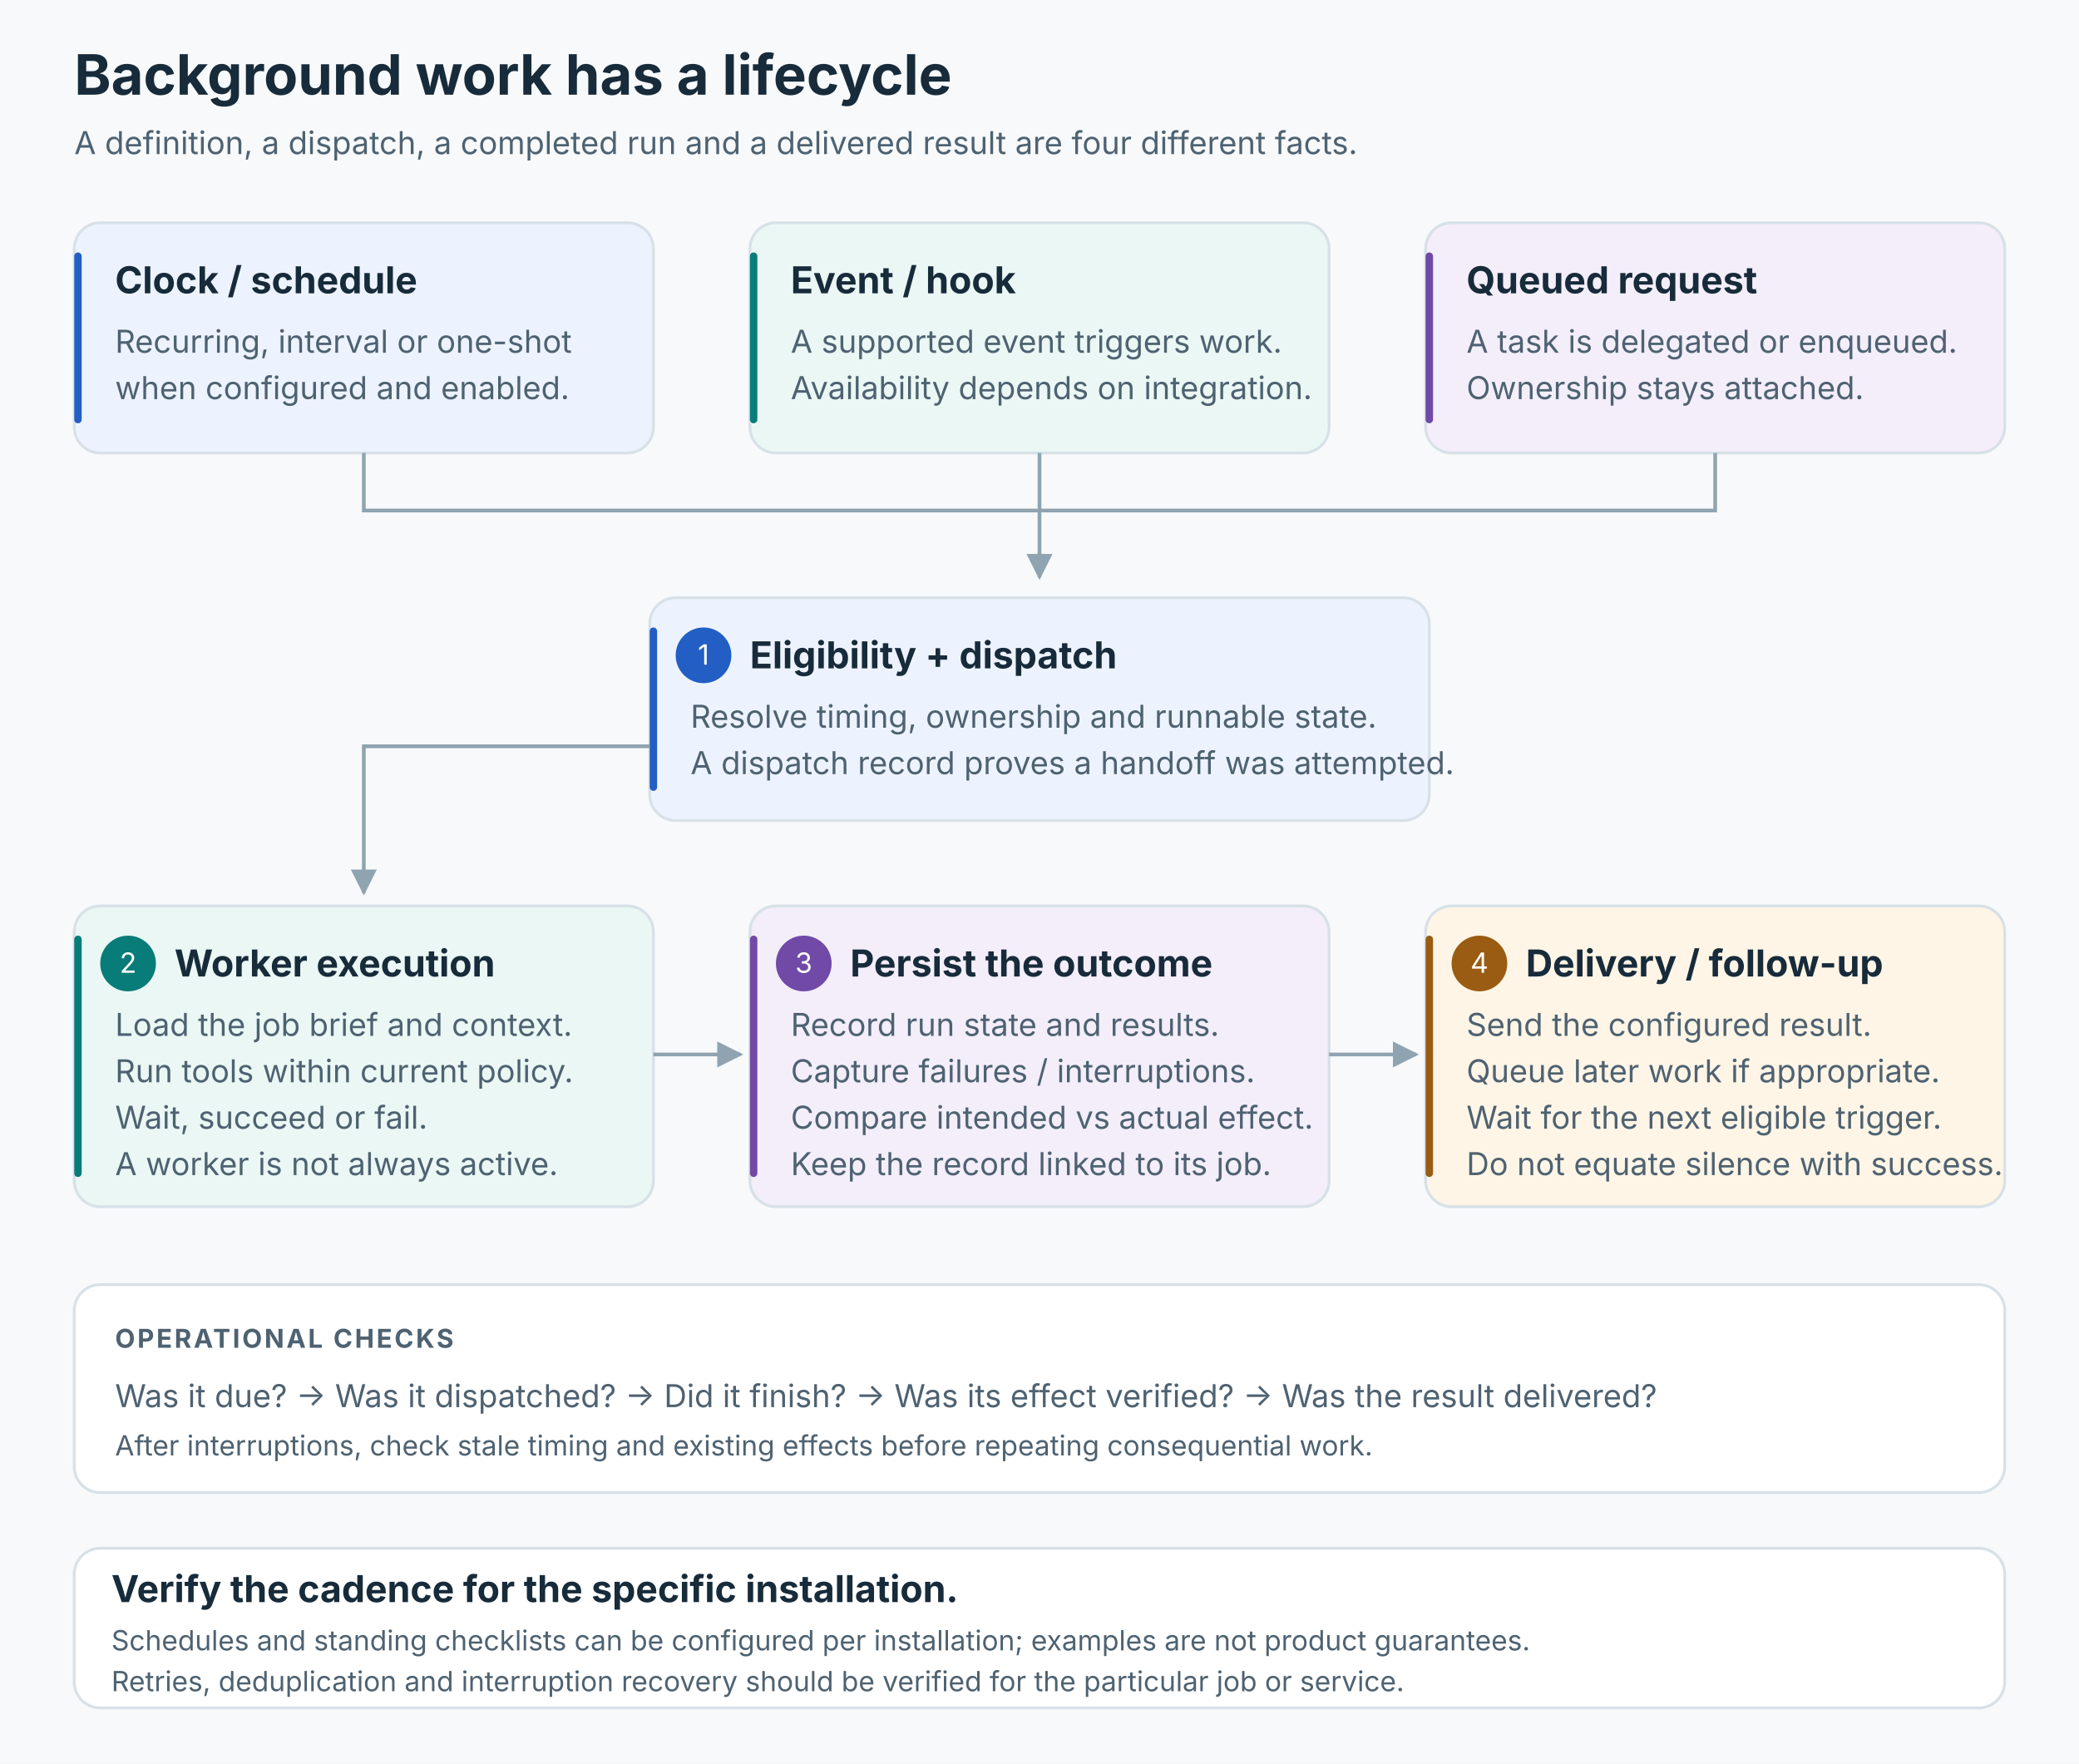
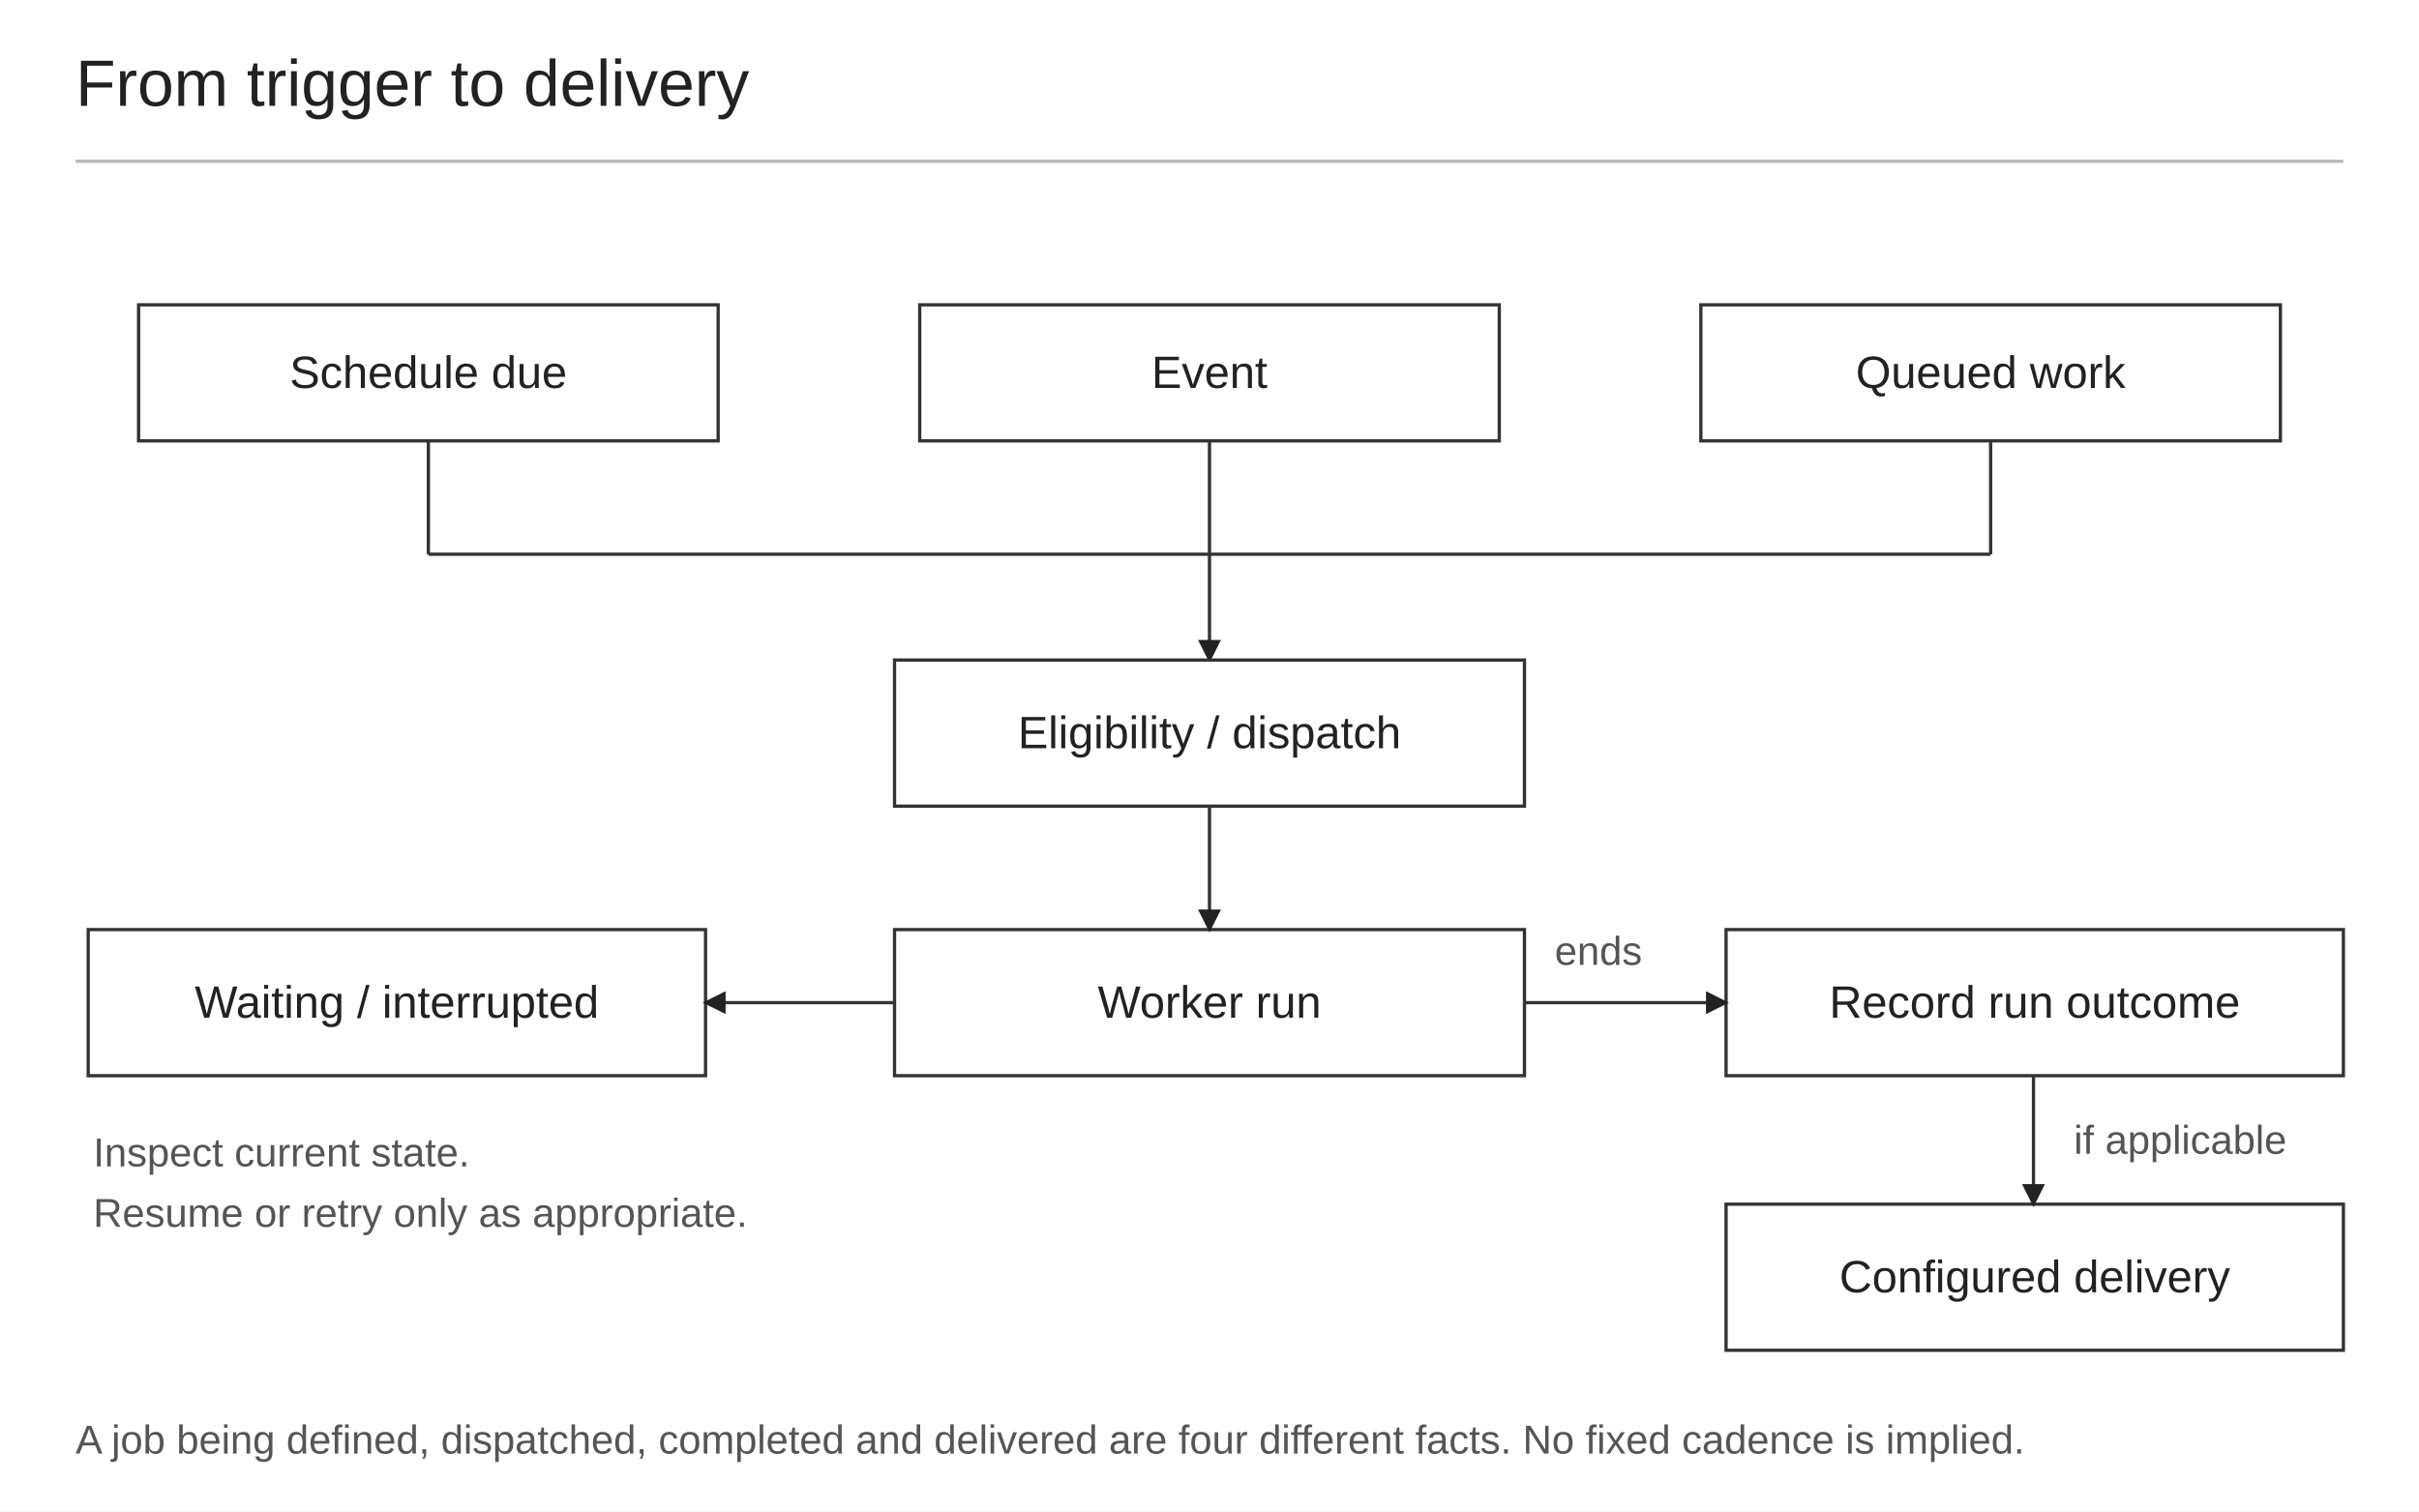
- <svg xmlns="http://www.w3.org/2000/svg" width="1120" height="950" viewBox="0 0 1120 950" role="img" aria-labelledby="title desc">
+ <svg xmlns="http://www.w3.org/2000/svg" width="960" height="600" viewBox="0 0 960 600" role="img" aria-labelledby="title desc">
  <defs>
-     <marker id="arrow" viewBox="0 0 10 10" refX="9" refY="5" markerWidth="7" markerHeight="7" orient="auto-start-reverse">
-       <path d="M 0 0 L 10 5 L 0 10 z" fill="#8FA3B0" />
+     <marker id="a" viewBox="0 0 8 8" refX="7" refY="4" markerWidth="7" markerHeight="7" orient="auto-start-reverse">
+       <path d="M0 0L8 4L0 8" fill="#222" />
    </marker>
  </defs>
-   <style>text{font-family:system-ui,-apple-system,BlinkMacSystemFont,"Segoe UI",sans-serif} .title{font-size:30px;font-weight:700;fill:#172B3A}.sub{font-size:17px;fill:#4E6271}.label{font-size:20px;font-weight:650;fill:#172B3A}.body{font-size:17px;fill:#4E6271}.small{font-size:15px;fill:#4E6271}.over{font-size:14px;font-weight:700;letter-spacing:1.2px;fill:#4E6271}</style>
-   <rect width="1120" height="950" fill="#F7F9FB" />
-   <text x="40" y="51" class="title">Background work has a lifecycle</text>
-   <text x="40" y="83" class="sub">A definition, a dispatch, a completed run and a delivered result are four different facts.</text>
-   <rect x="40" y="120" width="312" height="124" rx="14" fill="#EDF3FE" stroke="#D7E1E7" stroke-width="1.5" />
-   <rect x="40" y="136" width="4" height="92" rx="2" fill="#225EC4" />
-   <text x="62" y="158" class="label">Clock / schedule</text>
-   <text x="62" y="190" class="body">Recurring, interval or one-shot</text>
-   <text x="62" y="215" class="body">when configured and enabled.</text>
-   <rect x="404" y="120" width="312" height="124" rx="14" fill="#EAF7F4" stroke="#D7E1E7" stroke-width="1.5" />
-   <rect x="404" y="136" width="4" height="92" rx="2" fill="#087C78" />
-   <text x="426" y="158" class="label">Event / hook</text>
-   <text x="426" y="190" class="body">A supported event triggers work.</text>
-   <text x="426" y="215" class="body">Availability depends on integration.</text>
-   <rect x="768" y="120" width="312" height="124" rx="14" fill="#F3EEFA" stroke="#D7E1E7" stroke-width="1.5" />
-   <rect x="768" y="136" width="4" height="92" rx="2" fill="#7149A6" />
-   <text x="790" y="158" class="label">Queued request</text>
-   <text x="790" y="190" class="body">A task is delegated or enqueued.</text>
-   <text x="790" y="215" class="body">Ownership stays attached.</text>
-   <path d="M 196 244 V 275 H 560" fill="none" stroke="#8FA3B0" stroke-width="2" />
-   <path d="M 560 244 V 311" fill="none" stroke="#8FA3B0" stroke-width="2" marker-end="url(#arrow)" />
-   <path d="M 924 244 V 275 H 560" fill="none" stroke="#8FA3B0" stroke-width="2" />
-   <rect x="350" y="322" width="420" height="120" rx="14" fill="#EDF3FE" stroke="#D7E1E7" stroke-width="1.5" />
-   <rect x="350" y="338" width="4" height="88" rx="2" fill="#225EC4" />
-   <circle cx="379" cy="353" r="15" fill="#225EC4" />
-   <text x="379" y="358" class="small" style="fill:white" text-anchor="middle">1</text>
-   <text x="404" y="360" class="label">Eligibility + dispatch</text>
-   <text x="372" y="392" class="body">Resolve timing, ownership and runnable state.</text>
-   <text x="372" y="417" class="body">A dispatch record proves a handoff was attempted.</text>
-   <rect x="40" y="488" width="312" height="162" rx="14" fill="#EAF7F4" stroke="#D7E1E7" stroke-width="1.5" />
-   <rect x="40" y="504" width="4" height="130" rx="2" fill="#087C78" />
-   <circle cx="69" cy="519" r="15" fill="#087C78" />
-   <text x="69" y="524" class="small" style="fill:white" text-anchor="middle">2</text>
-   <text x="94" y="526" class="label">Worker execution</text>
-   <text x="62" y="558" class="body">Load the job brief and context.</text>
-   <text x="62" y="583" class="body">Run tools within current policy.</text>
-   <text x="62" y="608" class="body">Wait, succeed or fail.</text>
-   <text x="62" y="633" class="body">A worker is not always active.</text>
-   <rect x="404" y="488" width="312" height="162" rx="14" fill="#F3EEFA" stroke="#D7E1E7" stroke-width="1.5" />
-   <rect x="404" y="504" width="4" height="130" rx="2" fill="#7149A6" />
-   <circle cx="433" cy="519" r="15" fill="#7149A6" />
-   <text x="433" y="524" class="small" style="fill:white" text-anchor="middle">3</text>
-   <text x="458" y="526" class="label">Persist the outcome</text>
-   <text x="426" y="558" class="body">Record run state and results.</text>
-   <text x="426" y="583" class="body">Capture failures / interruptions.</text>
-   <text x="426" y="608" class="body">Compare intended vs actual effect.</text>
-   <text x="426" y="633" class="body">Keep the record linked to its job.</text>
-   <rect x="768" y="488" width="312" height="162" rx="14" fill="#FFF5E6" stroke="#D7E1E7" stroke-width="1.5" />
-   <rect x="768" y="504" width="4" height="130" rx="2" fill="#9A5C12" />
-   <circle cx="797" cy="519" r="15" fill="#9A5C12" />
-   <text x="797" y="524" class="small" style="fill:white" text-anchor="middle">4</text>
-   <text x="822" y="526" class="label">Delivery / follow-up</text>
-   <text x="790" y="558" class="body">Send the configured result.</text>
-   <text x="790" y="583" class="body">Queue later work if appropriate.</text>
-   <text x="790" y="608" class="body">Wait for the next eligible trigger.</text>
-   <text x="790" y="633" class="body">Do not equate silence with success.</text>
-   <path d="M 350 402 H 196 V 481" fill="none" stroke="#8FA3B0" stroke-width="2" marker-end="url(#arrow)" />
-   <path d="M 352 568 H 399" fill="none" stroke="#8FA3B0" stroke-width="2" marker-end="url(#arrow)" />
-   <path d="M 716 568 H 763" fill="none" stroke="#8FA3B0" stroke-width="2" marker-end="url(#arrow)" />
-   <rect x="40" y="692" width="1040" height="112" rx="14" fill="white" stroke="#D7E1E7" stroke-width="1.5" />
-   <text x="62" y="726" class="over">OPERATIONAL CHECKS</text>
-   <text x="62" y="758" class="body">Was it due? → Was it dispatched? → Did it finish? → Was its effect verified? → Was the result delivered?</text>
-   <text x="62" y="784" class="small">After interruptions, check stale timing and existing effects before repeating consequential work.</text>
-   <rect x="40" y="834" width="1040" height="86" rx="14" fill="white" stroke="#D7E1E7" stroke-width="1.5" />
-   <text x="60" y="863" class="label">Verify the cadence for the specific installation.</text>
-   <text x="60" y="889" class="small">Schedules and standing checklists can be configured per installation; examples are not product guarantees.</text>
-   <text x="60" y="911" class="small">Retries, deduplication and interruption recovery should be verified for the particular job or service.</text>
+   <style>text{font-family:Arial,Helvetica,sans-serif;fill:#222;font-size:18px}.title{font-size:26px;font-weight:400}.group{font-size:19px;font-weight:700}.small{font-size:16px;fill:#555}.mono{font-family:Consolas,'Liberation Mono',monospace;font-size:16px}.head{font-size:18px;font-weight:700}</style>
+   <rect width="960" height="600" fill="white" />
+   <text x="30" y="42" class="title" text-anchor="start">From trigger to delivery</text>
+   <path d="M30 64H930" fill="none" stroke="#bbb" stroke-width="1.3" />
+   <rect x="55" y="121" width="230" height="54" fill="white" stroke="#333" stroke-width="1.3" />
+   <text x="170.0" y="154.0" class="" text-anchor="middle">Schedule due</text>
+   <rect x="365" y="121" width="230" height="54" fill="white" stroke="#333" stroke-width="1.3" />
+   <text x="480.0" y="154.0" class="" text-anchor="middle">Event</text>
+   <rect x="675" y="121" width="230" height="54" fill="white" stroke="#333" stroke-width="1.3" />
+   <text x="790.0" y="154.0" class="" text-anchor="middle">Queued work</text>
+   <path d="M170 175L170 220" fill="none" stroke="#333" stroke-width="1.3" />
+   <path d="M480 175L480 220" fill="none" stroke="#333" stroke-width="1.3" />
+   <path d="M790 175L790 220" fill="none" stroke="#333" stroke-width="1.3" />
+   <path d="M170 220H790" fill="none" stroke="#333" stroke-width="1.3" />
+   <path d="M480 220L480 262" fill="none" stroke="#333" stroke-width="1.3" marker-end="url(#a)" />
+   <rect x="355" y="262" width="250" height="58" fill="white" stroke="#333" stroke-width="1.3" />
+   <text x="480.0" y="297.0" class="" text-anchor="middle">Eligibility / dispatch</text>
+   <rect x="355" y="369" width="250" height="58" fill="white" stroke="#333" stroke-width="1.3" />
+   <text x="480.0" y="404.0" class="" text-anchor="middle">Worker run</text>
+   <path d="M480 320L480 369" fill="none" stroke="#333" stroke-width="1.3" marker-end="url(#a)" />
+   <rect x="35" y="369" width="245" height="58" fill="white" stroke="#333" stroke-width="1.3" />
+   <text x="157.5" y="404.0" class="" text-anchor="middle">Waiting / interrupted</text>
+   <path d="M355 398H280" fill="none" stroke="#333" stroke-width="1.3" marker-end="url(#a)" />
+   <text x="37" y="463" class="small" text-anchor="start">Inspect current state.</text>
+   <text x="37" y="487" class="small" text-anchor="start">Resume or retry only as appropriate.</text>
+   <rect x="685" y="369" width="245" height="58" fill="white" stroke="#333" stroke-width="1.3" />
+   <text x="807.5" y="404.0" class="" text-anchor="middle">Record run outcome</text>
+   <path d="M605 398H685" fill="none" stroke="#333" stroke-width="1.3" marker-end="url(#a)" />
+   <text x="617" y="383" class="small" text-anchor="start">ends</text>
+   <rect x="685" y="478" width="245" height="58" fill="white" stroke="#333" stroke-width="1.3" />
+   <text x="807.5" y="513.0" class="" text-anchor="middle">Configured delivery</text>
+   <path d="M807 427L807 478" fill="none" stroke="#333" stroke-width="1.3" marker-end="url(#a)" />
+   <text x="823" y="458" class="small" text-anchor="start">if applicable</text>
+   <text x="30" y="577" class="small" text-anchor="start">A job being defined, dispatched, completed and delivered are four different facts. No fixed cadence is implied.</text>
</svg>
